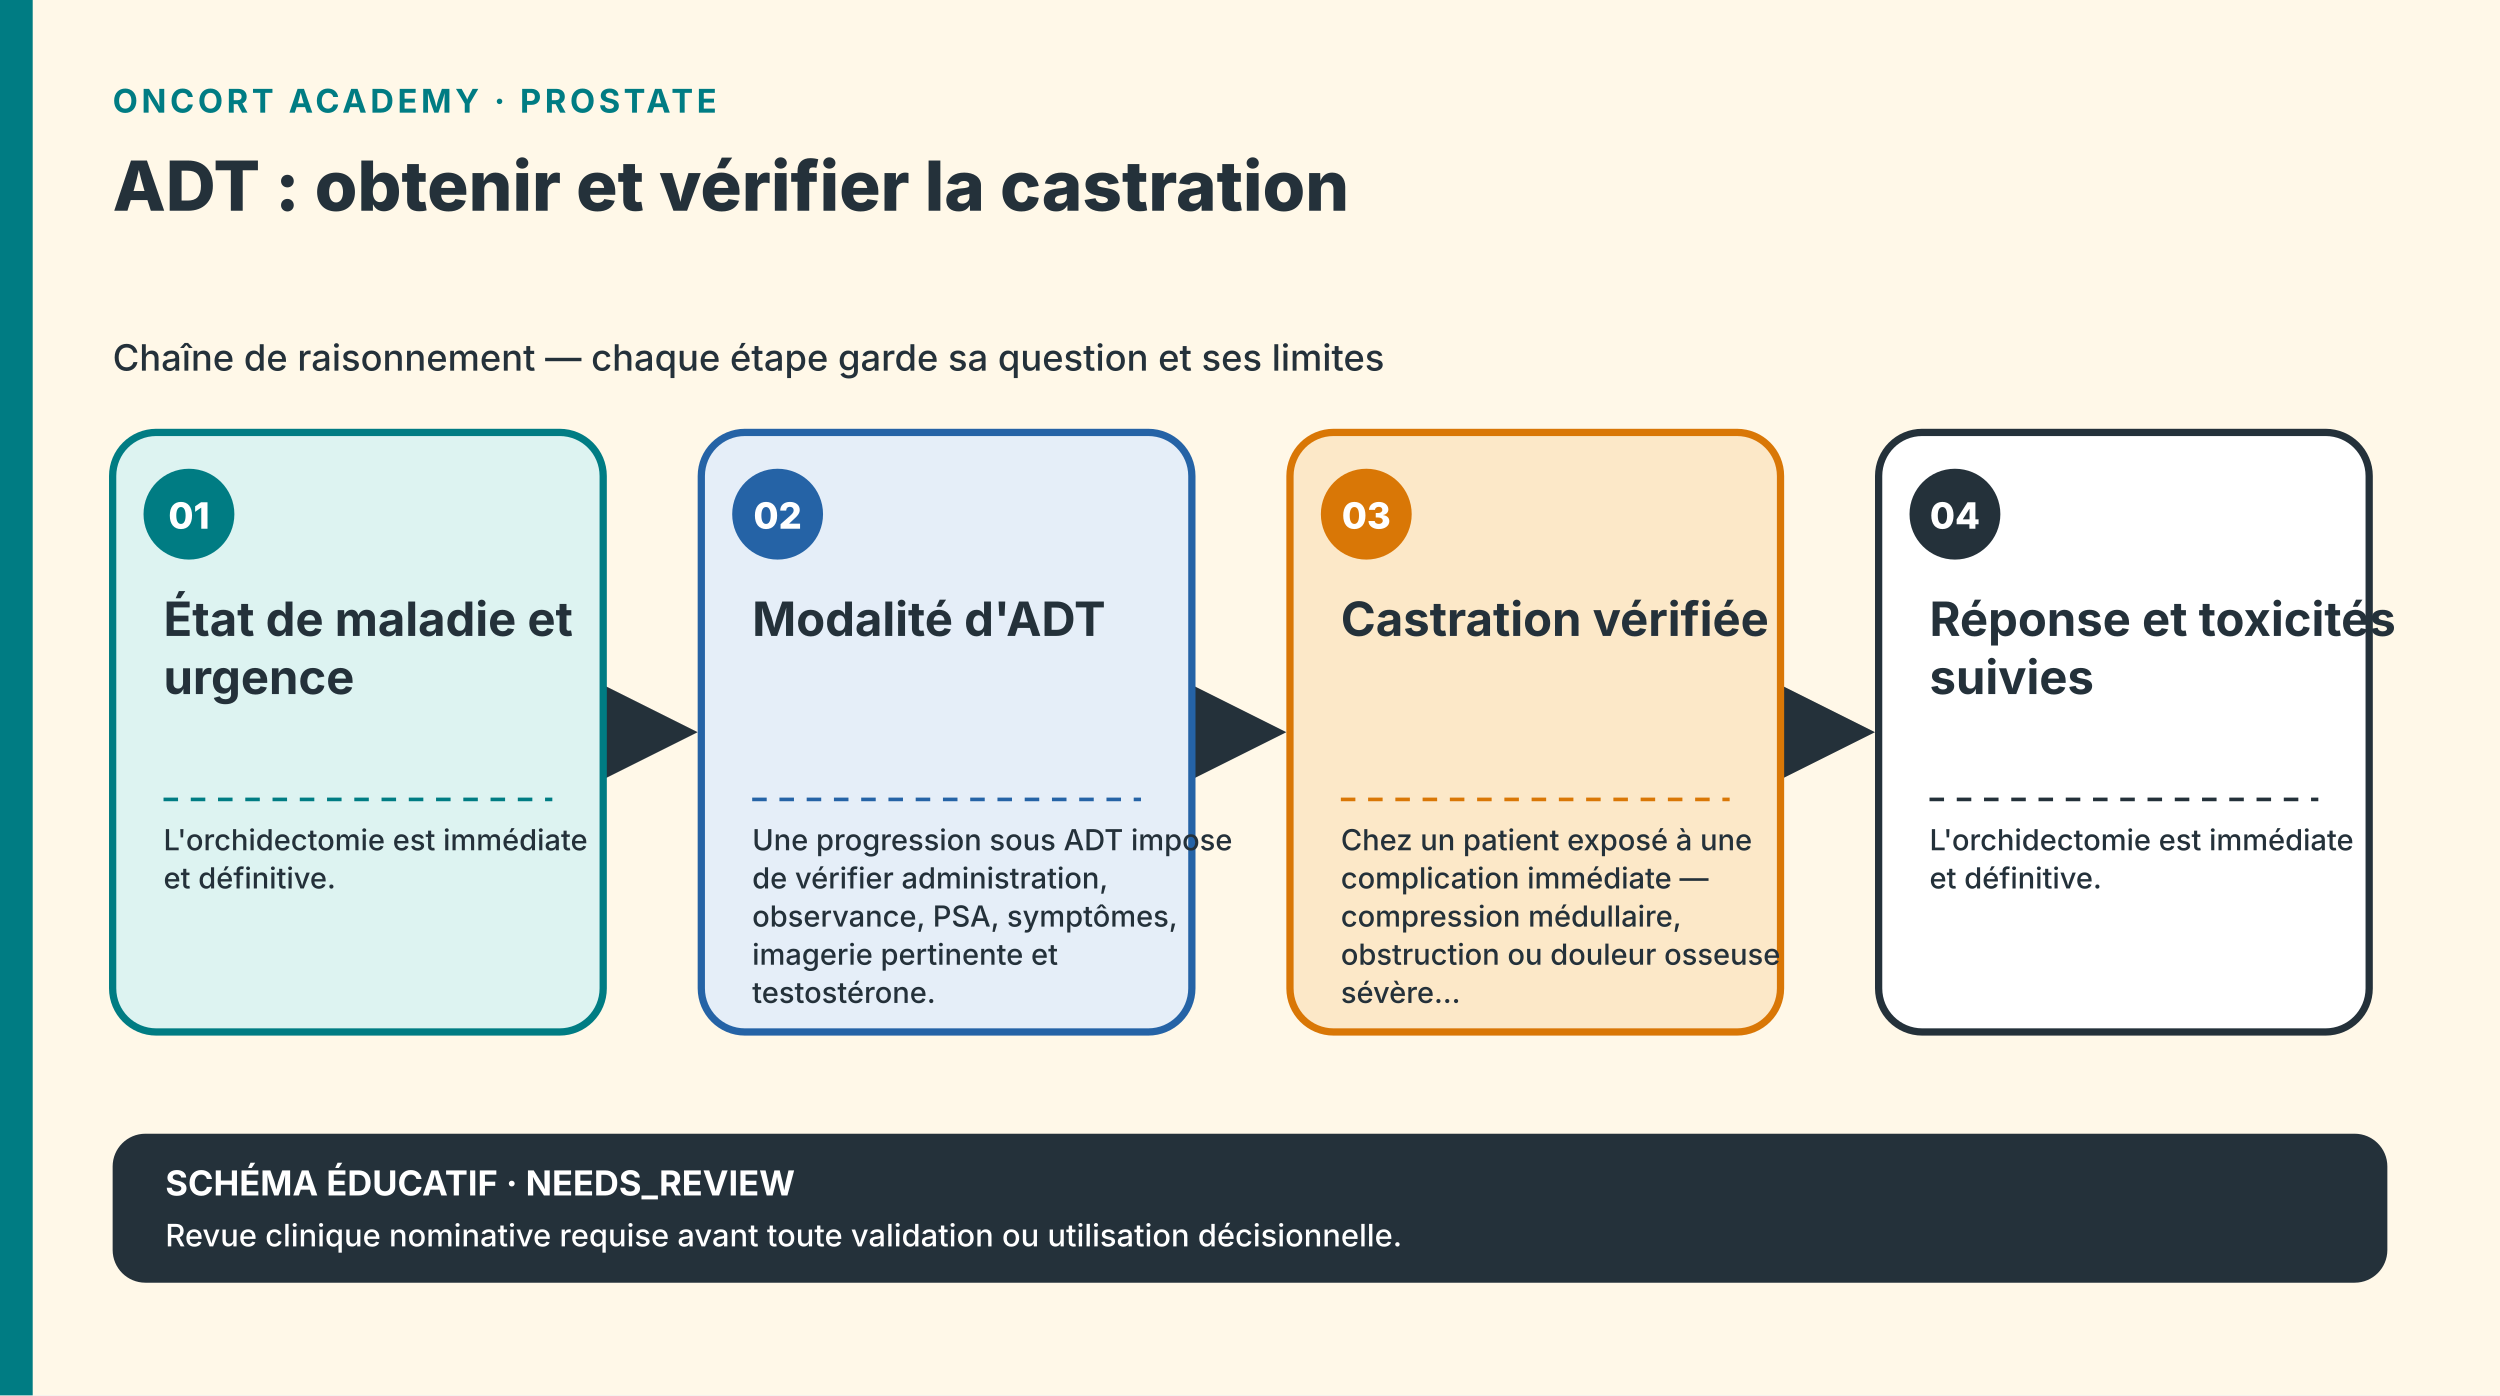
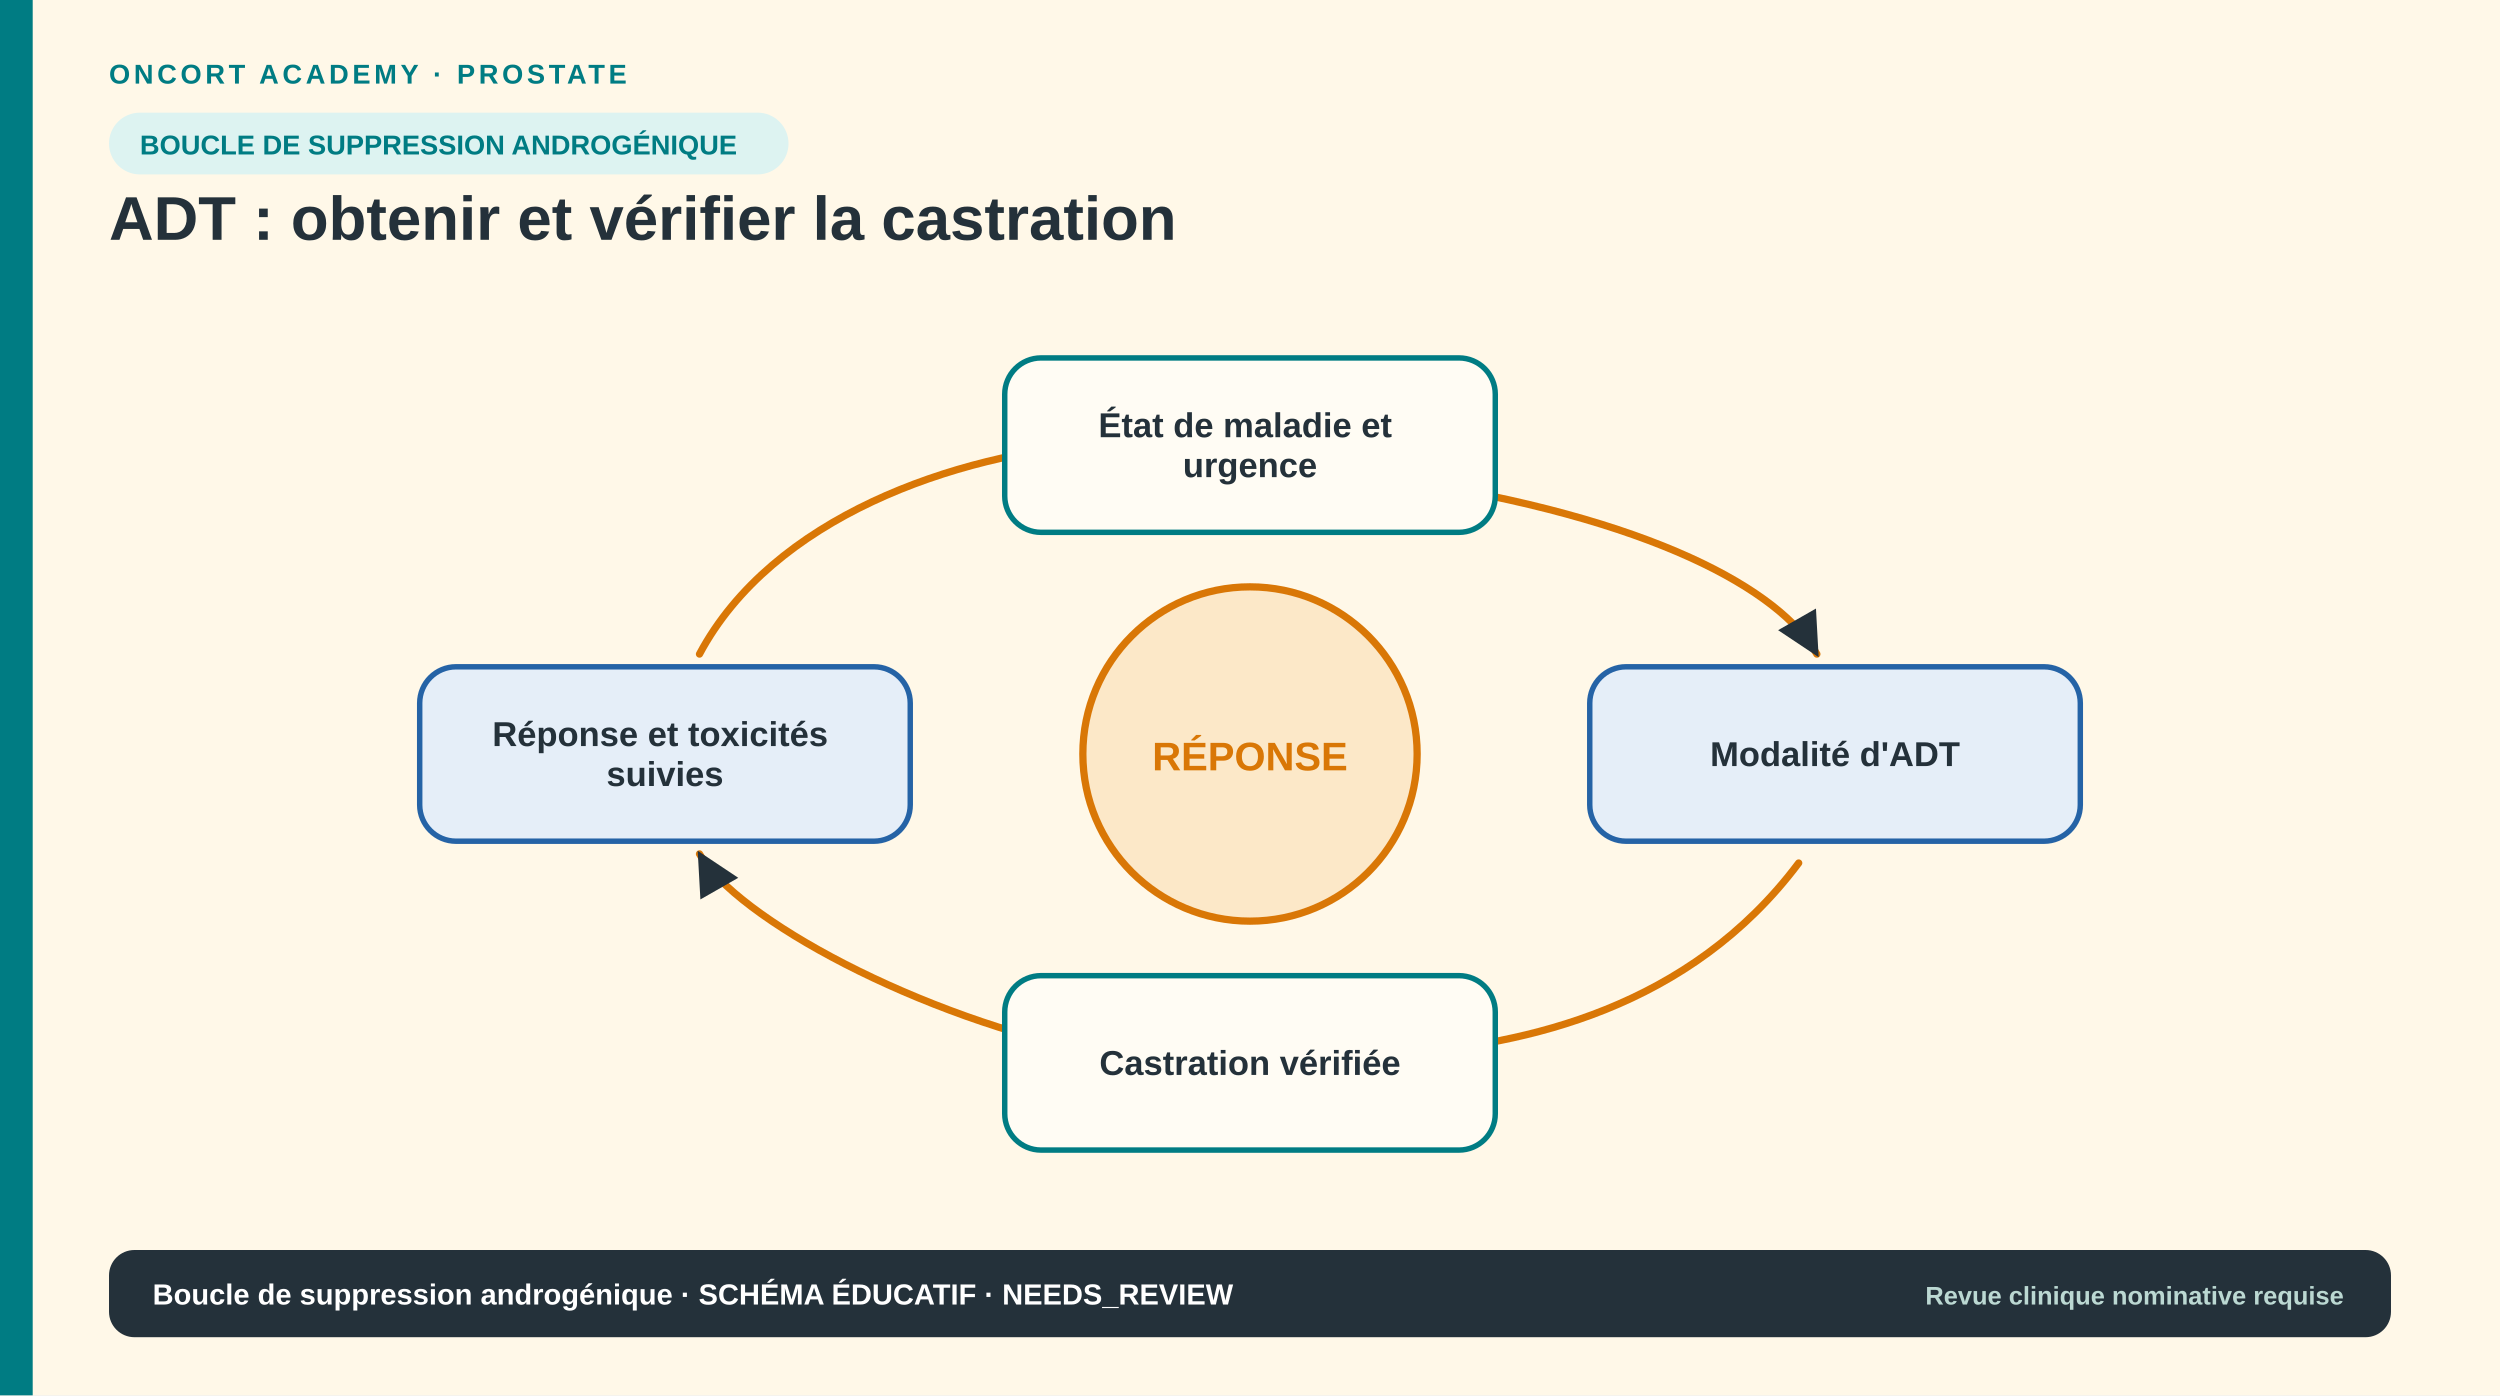
<svg xmlns="http://www.w3.org/2000/svg" width="1376" height="768" viewBox="0 0 1376 768" role="img" aria-labelledby="title desc">
  <defs>
-     <marker id="arrow" markerWidth="12" markerHeight="12" refX="10" refY="6" orient="auto">
-       <path d="M 0 0 L 12 6 L 0 12 z" fill="#24313A" />
+     <marker id="arrow" markerWidth="6" markerHeight="6" refX="5.5" refY="3" orient="auto">
+       <path d="M 0 0 L 6 3 L 0 6 z" fill="#24313A" />
    </marker>
  </defs>
  <rect width="1376" height="768" fill="#FFF8E8" />
-   <rect x="0" y="0" width="18" height="768" fill="#007C83" />
-   <text x="62" y="62" font-family="Inter, Arial, sans-serif" font-size="18" font-weight="750" fill="#007C83" letter-spacing="2">ONCORT ACADEMY · PROSTATE</text>
-   <text x="62" y="116" font-family="Inter, Arial, sans-serif" font-size="38" font-weight="800" fill="#24313A" text-anchor="start">
-     <tspan x="62" dy="0">ADT : obtenir et vérifier la castration</tspan>
+   <rect width="18" height="768" fill="#007C83" />
+   <text x="60" y="46" font-family="Arial, Helvetica, sans-serif" font-size="15" font-weight="800" fill="#007C83" letter-spacing="2">ONCORT ACADEMY · PROSTATE</text>
+   <rect x="60" y="62" width="374" height="34" rx="17" fill="#DDF3F1" />
+   <text x="77" y="85" font-family="Arial, Helvetica, sans-serif" font-size="15" font-weight="800" fill="#007C83">BOUCLE DE SUPPRESSION ANDROGÉNIQUE</text>
+   <text x="60" y="132" font-family="Arial, Helvetica, sans-serif" font-size="34" font-weight="800" fill="#24313A" text-anchor="start">
+     <tspan x="60" dy="0">ADT : obtenir et vérifier la castration</tspan>
  </text>
-   <text x="62" y="204" font-family="Inter, Arial, sans-serif" font-size="20" font-weight="500" fill="#24313A">Chaîne de raisonnement — chaque étape garde sa question et ses limites</text>
-   <path d="M 340 403 H 374" stroke="#24313A" stroke-width="5" stroke-linecap="round" marker-end="url(#arrow)" />
+   <path d="M 770 264 C 910 285 980 325 1000 360" fill="none" stroke="#D97706" stroke-width="4" stroke-linecap="round" marker-end="url(#arrow)" />
+   <path d="M 990 475 C 930 555 840 575 770 580" fill="none" stroke="#D97706" stroke-width="4" stroke-linecap="round" marker-end="url(#arrow)" />
+   <path d="M 606 580 C 505 560 405 505 385 470" fill="none" stroke="#D97706" stroke-width="4" stroke-linecap="round" marker-end="url(#arrow)" />
+   <path d="M 385 360 C 425 285 525 250 606 244" fill="none" stroke="#D97706" stroke-width="4" stroke-linecap="round" marker-end="url(#arrow)" />
+   <circle cx="688" cy="415" r="92" fill="#FCE8C8" stroke="#D97706" stroke-width="4" />
+   <text x="688" y="424" font-family="Arial, Helvetica, sans-serif" font-size="22" font-weight="850" fill="#D97706" text-anchor="middle">
+     <tspan x="688" dy="0">RÉPONSE</tspan>
+   </text>
  <g>
-     <rect x="62" y="238" width="270" height="330" rx="24" fill="#DDF3F1" stroke="#007C83" stroke-width="4" />
-     <circle cx="104" cy="283" r="25" fill="#007C83" />
-     <text x="104" y="291" font-family="Inter, Arial, sans-serif" font-size="20" font-weight="800" fill="#FFFFFF" text-anchor="middle">
-       <tspan x="104" dy="0">01</tspan>
-     </text>
-     <text x="90" y="350" font-family="Inter, Arial, sans-serif" font-size="26" font-weight="750" fill="#24313A" text-anchor="start">
-       <tspan x="90" dy="0">État de maladie et</tspan>
-       <tspan x="90" dy="32">urgence</tspan>
-     </text>
-     <line x1="90" y1="440" x2="304" y2="440" stroke="#007C83" stroke-width="2" stroke-dasharray="8 7" />
-     <text x="90" y="468" font-family="Inter, Arial, sans-serif" font-size="16" font-weight="500" fill="#24313A" text-anchor="start">
-       <tspan x="90" dy="0">L'orchidectomie est immédiate</tspan>
-       <tspan x="90" dy="21">et définitive.</tspan>
-     </text>
-   </g>
-   <path d="M 664 403 H 698" stroke="#24313A" stroke-width="5" stroke-linecap="round" marker-end="url(#arrow)" />
-   <g>
-     <rect x="386" y="238" width="270" height="330" rx="24" fill="#E5EEF8" stroke="#2563A6" stroke-width="4" />
-     <circle cx="428" cy="283" r="25" fill="#2563A6" />
-     <text x="428" y="291" font-family="Inter, Arial, sans-serif" font-size="20" font-weight="800" fill="#FFFFFF" text-anchor="middle">
-       <tspan x="428" dy="0">02</tspan>
-     </text>
-     <text x="414" y="350" font-family="Inter, Arial, sans-serif" font-size="26" font-weight="750" fill="#24313A" text-anchor="start">
-       <tspan x="414" dy="0">Modalité d'ADT</tspan>
-     </text>
-     <line x1="414" y1="440" x2="628" y2="440" stroke="#2563A6" stroke-width="2" stroke-dasharray="8 7" />
-     <text x="414" y="468" font-family="Inter, Arial, sans-serif" font-size="16" font-weight="500" fill="#24313A" text-anchor="start">
-       <tspan x="414" dy="0">Une progression sous ADT impose</tspan>
-       <tspan x="414" dy="21">de vérifier administration,</tspan>
-       <tspan x="414" dy="21">observance, PSA, symptômes,</tspan>
-       <tspan x="414" dy="21">imagerie pertinente et</tspan>
-       <tspan x="414" dy="21">testostérone.</tspan>
-     </text>
-   </g>
-   <path d="M 988 403 H 1022" stroke="#24313A" stroke-width="5" stroke-linecap="round" marker-end="url(#arrow)" />
-   <g>
-     <rect x="710" y="238" width="270" height="330" rx="24" fill="#FCE8C8" stroke="#D97706" stroke-width="4" />
-     <circle cx="752" cy="283" r="25" fill="#D97706" />
-     <text x="752" y="291" font-family="Inter, Arial, sans-serif" font-size="20" font-weight="800" fill="#FFFFFF" text-anchor="middle">
-       <tspan x="752" dy="0">03</tspan>
-     </text>
-     <text x="738" y="350" font-family="Inter, Arial, sans-serif" font-size="26" font-weight="750" fill="#24313A" text-anchor="start">
-       <tspan x="738" dy="0">Castration vérifiée</tspan>
-     </text>
-     <line x1="738" y1="440" x2="952" y2="440" stroke="#D97706" stroke-width="2" stroke-dasharray="8 7" />
-     <text x="738" y="468" font-family="Inter, Arial, sans-serif" font-size="16" font-weight="500" fill="#24313A" text-anchor="start">
-       <tspan x="738" dy="0">Chez un patient exposé à une</tspan>
-       <tspan x="738" dy="21">complication immédiate —</tspan>
-       <tspan x="738" dy="21">compression médullaire,</tspan>
-       <tspan x="738" dy="21">obstruction ou douleur osseuse</tspan>
-       <tspan x="738" dy="21">sévère…</tspan>
+     <rect x="553" y="197" width="270" height="96" rx="20" fill="#FFFCF4" stroke="#007C83" stroke-width="3" />
+     <text x="688" y="240.63" font-family="Arial, Helvetica, sans-serif" font-size="19" font-weight="700" fill="#24313A" text-anchor="middle">
+       <tspan x="688" dy="0">État de maladie et</tspan>
+       <tspan x="688" dy="22">urgence</tspan>
    </text>
  </g>
  <g>
-     <rect x="1034" y="238" width="270" height="330" rx="24" fill="#FFFFFF" stroke="#24313A" stroke-width="4" />
-     <circle cx="1076" cy="283" r="25" fill="#24313A" />
-     <text x="1076" y="291" font-family="Inter, Arial, sans-serif" font-size="20" font-weight="800" fill="#FFFFFF" text-anchor="middle">
-       <tspan x="1076" dy="0">04</tspan>
-     </text>
-     <text x="1062" y="350" font-family="Inter, Arial, sans-serif" font-size="26" font-weight="750" fill="#24313A" text-anchor="start">
-       <tspan x="1062" dy="0">Réponse et toxicités</tspan>
-       <tspan x="1062" dy="32">suivies</tspan>
-     </text>
-     <line x1="1062" y1="440" x2="1276" y2="440" stroke="#24313A" stroke-width="2" stroke-dasharray="8 7" />
-     <text x="1062" y="468" font-family="Inter, Arial, sans-serif" font-size="16" font-weight="500" fill="#24313A" text-anchor="start">
-       <tspan x="1062" dy="0">L'orchidectomie est immédiate</tspan>
-       <tspan x="1062" dy="21">et définitive.</tspan>
+     <rect x="875" y="367" width="270" height="96" rx="20" fill="#E5EEF8" stroke="#2563A6" stroke-width="3" />
+     <text x="1010" y="421.65" font-family="Arial, Helvetica, sans-serif" font-size="19" font-weight="700" fill="#24313A" text-anchor="middle">
+       <tspan x="1010" dy="0">Modalité d'ADT</tspan>
    </text>
  </g>
-   <rect x="62" y="624" width="1252" height="82" rx="18" fill="#24313A" />
-   <text x="91" y="658" font-family="Inter, Arial, sans-serif" font-size="19" font-weight="700" fill="#FFFFFF">SCHÉMA ÉDUCATIF · NEEDS_REVIEW</text>
-   <text x="91" y="686" font-family="Inter, Arial, sans-serif" font-size="17" font-weight="450" fill="#FFFFFF">Revue clinique nominative requise avant toute validation ou utilisation décisionnelle.</text>
+   <g>
+     <rect x="553" y="537" width="270" height="96" rx="20" fill="#FFFCF4" stroke="#007C83" stroke-width="3" />
+     <text x="688" y="591.65" font-family="Arial, Helvetica, sans-serif" font-size="19" font-weight="700" fill="#24313A" text-anchor="middle">
+       <tspan x="688" dy="0">Castration vérifiée</tspan>
+     </text>
+   </g>
+   <g>
+     <rect x="231" y="367" width="270" height="96" rx="20" fill="#E5EEF8" stroke="#2563A6" stroke-width="3" />
+     <text x="366" y="410.63" font-family="Arial, Helvetica, sans-serif" font-size="19" font-weight="700" fill="#24313A" text-anchor="middle">
+       <tspan x="366" dy="0">Réponse et toxicités</tspan>
+       <tspan x="366" dy="22">suivies</tspan>
+     </text>
+   </g>
+   <rect x="60" y="688" width="1256" height="48" rx="14" fill="#24313A" />
+   <text x="84" y="718" font-family="Arial, Helvetica, sans-serif" font-size="16" font-weight="750" fill="#FFFFFF">Boucle de suppression androgénique · SCHÉMA ÉDUCATIF · NEEDS_REVIEW</text>
+   <text x="1290" y="718" font-family="Arial, Helvetica, sans-serif" font-size="14" font-weight="650" fill="#BBD8D2" text-anchor="end">Revue clinique nominative requise</text>
</svg>
